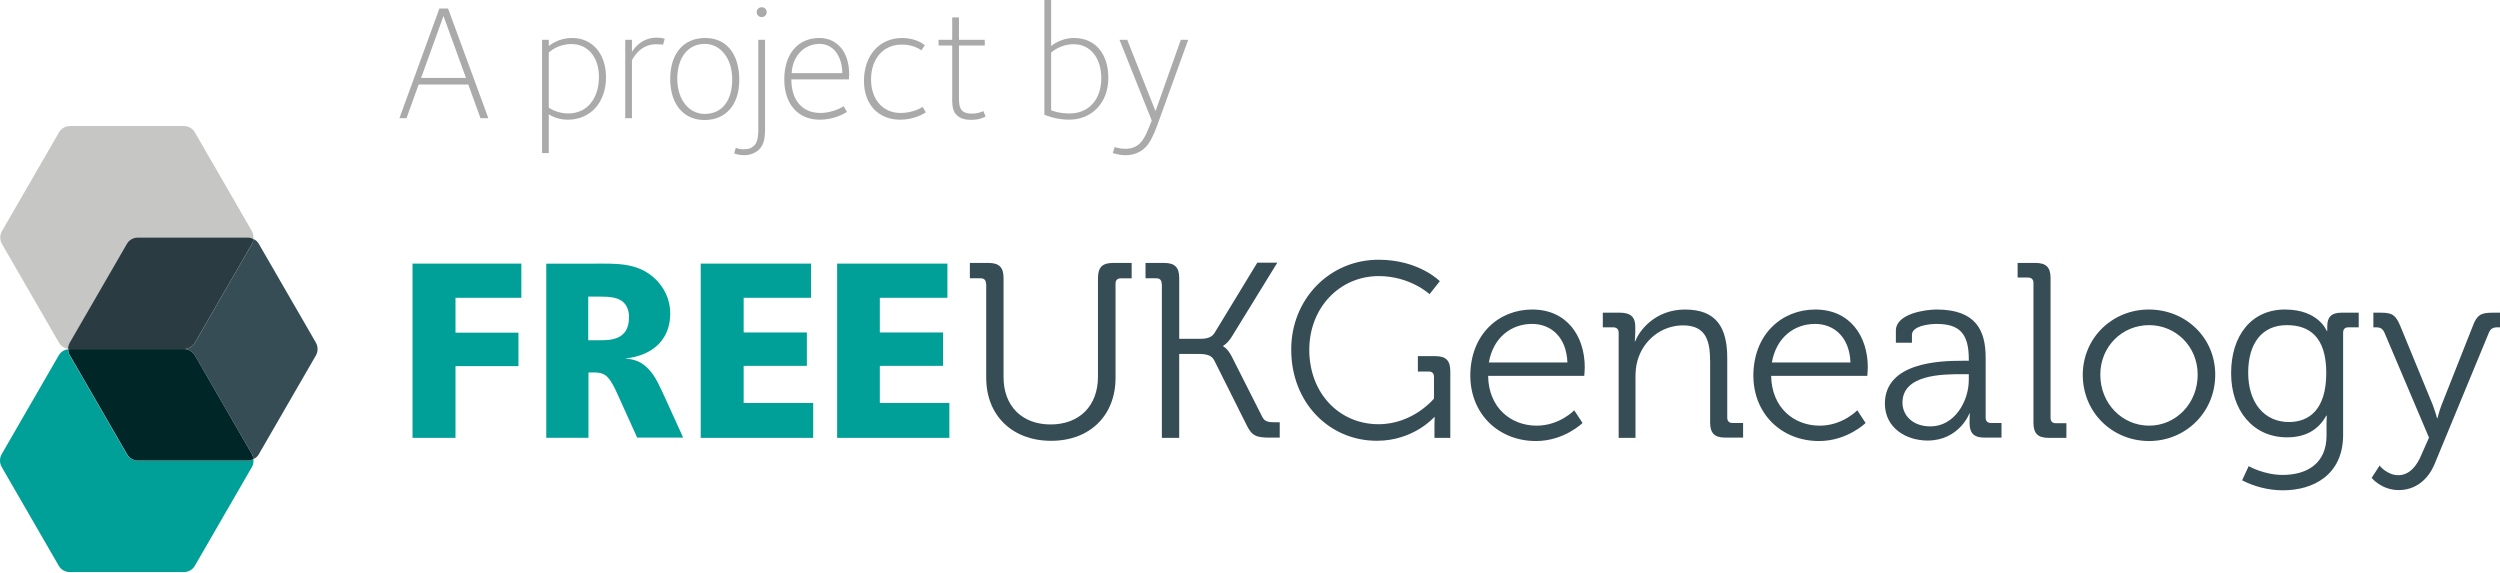
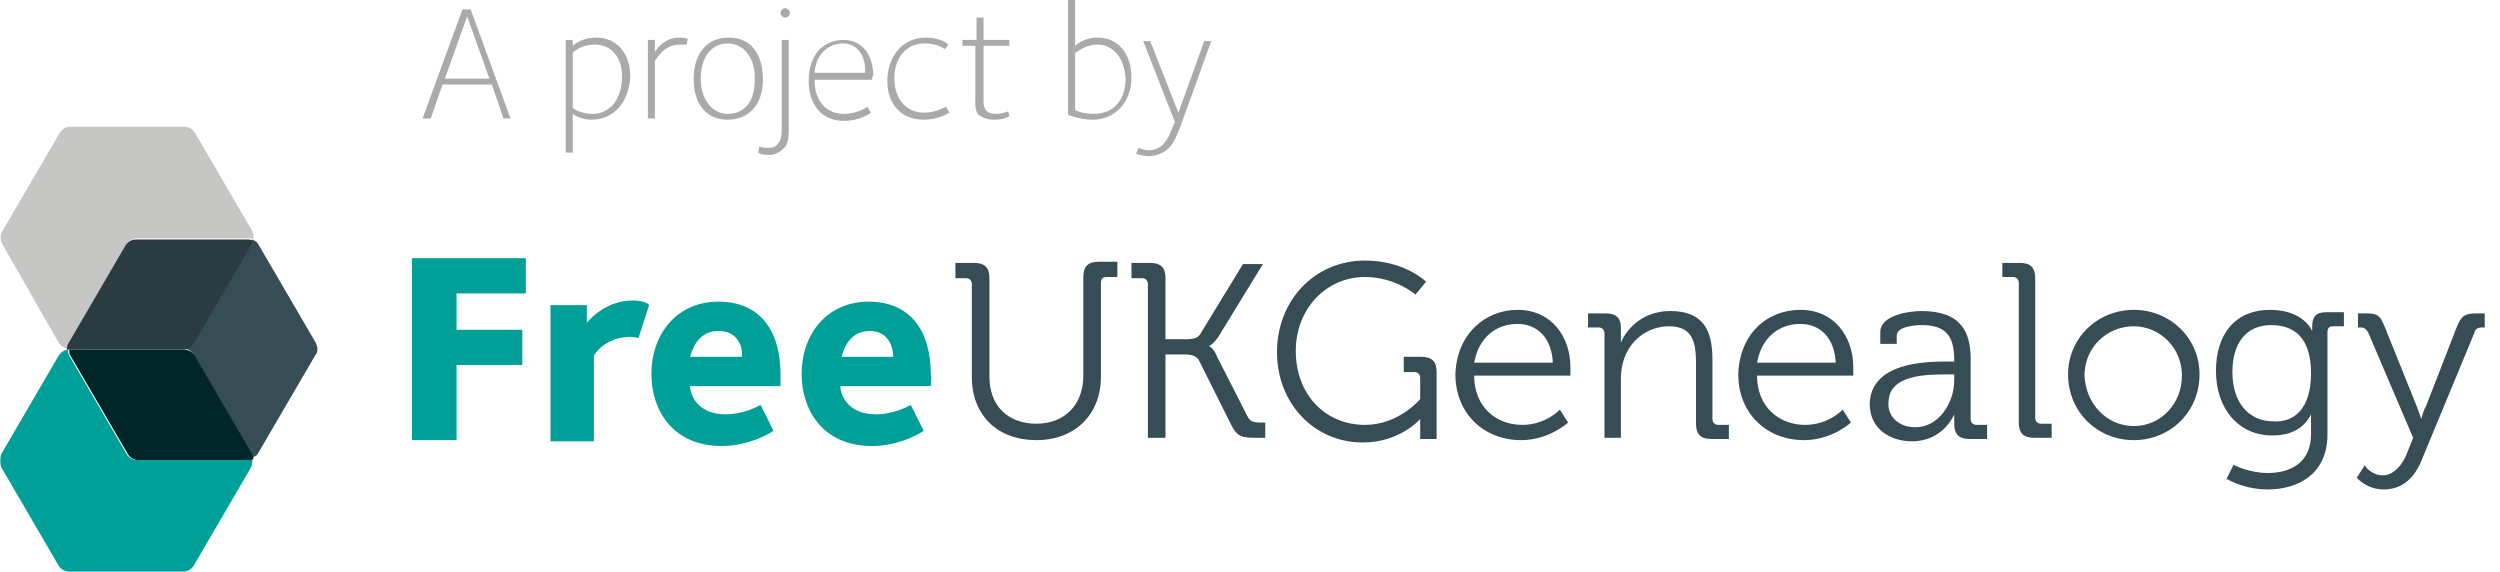
- <svg xmlns="http://www.w3.org/2000/svg" width="212.986" height="48.737" viewBox="0 0 212.986 48.737">
+ <svg xmlns="http://www.w3.org/2000/svg" baseProfile="tiny" width="213" height="48.7" viewBox="0 0 213 48.7">
  <g fill="#aaa">
-     <path d="M40.934 10.07L39.897 7.2h-4.23l-1.036 2.87h-.602L37.432.728h.742l3.432 9.344h-.672zM37.782 1.36L35.877 6.64H39.7l-1.918-5.282zM48.38 10.197c-.897 0-1.486-.364-1.626-.462v3.306h-.574V3.39h.574v.532c.098-.084.826-.687 1.99-.687 1.708 0 2.884 1.33 2.884 3.348 0 2.13-1.316 3.614-3.25 3.614zm.307-6.443c-1.162 0-1.82.63-1.933.714v4.707c.098.056.714.49 1.667.49 1.584 0 2.606-1.26 2.606-3.124 0-1.624-.91-2.786-2.34-2.786zM56.485 3.81c-.112-.014-.267-.042-.574-.042-1.428 0-2.002 1.26-2.072 1.358v4.945h-.574V3.39h.574v1.022c.098-.14.73-1.205 2.1-1.205.506 0 .646.084.688.1l-.14.503zM60.026 10.226c-1.778 0-2.928-1.33-2.928-3.502 0-2.13 1.107-3.488 2.984-3.488 1.778 0 2.9 1.316 2.9 3.586 0 2.086-1.134 3.404-2.956 3.404zm.015-6.487c-1.442 0-2.34 1.19-2.34 2.97 0 1.807 1.01 2.997 2.34 2.997 1.485 0 2.34-1.148 2.34-2.94 0-1.81-1.01-3.028-2.34-3.028zM64.674 12.732c-.252.252-.7.49-1.246.49-.547 0-.84-.14-.883-.154l.14-.476c.112.042.31.126.658.126.49 0 .7-.112.938-.35.254-.253.323-.772.323-1.304V3.39h.574v7.578c0 .896-.125 1.386-.503 1.764zm.224-11.276c-.238 0-.435-.182-.435-.42s.196-.42.435-.42c.237 0 .42.182.42.42s-.182.42-.42.42zM72.32 6.766h-4.903c0 1.723.896 2.857 2.466 2.857 1.162 0 1.99-.574 1.99-.574l.278.475c-.068.07-1.007.673-2.31.673-1.892 0-3.026-1.373-3.026-3.418 0-2.186 1.163-3.544 2.998-3.544 1.43 0 2.535 1.106 2.535 3.11 0 .11-.013.265-.027.42zM69.813 3.74c-1.22 0-2.283.937-2.367 2.493h4.314c0-1.19-.59-2.494-1.947-2.494zM76.687 10.197c-1.765 0-3.082-1.205-3.082-3.306 0-2.143 1.29-3.655 3.265-3.655 1.162 0 1.85.546 1.92.616l-.296.436c-.11-.07-.658-.49-1.666-.49-1.598 0-2.62 1.232-2.62 2.97 0 1.765 1.064 2.857 2.508 2.857 1.106 0 1.793-.463 1.89-.52l.268.463c-.143.113-.997.63-2.187.63zM82.748 10.21c-.616 0-.995-.153-1.275-.433-.406-.406-.35-1.135-.35-1.793V3.88H79.96v-.49h1.163V1.484h.574V3.39h2.2v.49h-2.2v4.076c0 .994-.057 1.723 1.106 1.723.52 0 .868-.17.98-.21l.183.46c-.126.057-.49.28-1.218.28zM91.077 10.197c-1.135 0-1.975-.378-2.1-.42V0h.573v3.922c.07-.057.826-.687 1.933-.687 1.85 0 2.94 1.358 2.94 3.404.002 2.1-1.385 3.557-3.346 3.557zm.393-6.43c-1.148 0-1.85.66-1.92.716V9.4c.1.027.646.266 1.57.266 1.652 0 2.703-1.205 2.703-2.998 0-1.682-.883-2.9-2.353-2.9zM98.596 10.66c-.294.798-.603 1.484-.994 1.876-.547.547-1.19.687-1.695.687-.616 0-1.05-.168-1.106-.196l.17-.504c.097.028.392.154.924.154.448 0 .91-.154 1.22-.463.46-.462.74-1.288 1.007-1.946L95.375 3.39h.658l2.41 6.08 2.156-6.08h.63l-2.632 7.27z" />
+     <path d="M42.9 10.1l-1-2.9h-4.2l-1 2.9H36L39.4.8h.7l3.4 9.3h-.6zm-3.1-8.7l-1.9 5.3h3.8l-1.9-5.3zM50.4 10.2c-.9 0-1.5-.4-1.6-.5V13h-.6V3.4h.6v.5c.1-.1.8-.7 2-.7 1.7 0 2.9 1.3 2.9 3.3-.1 2.2-1.4 3.7-3.3 3.7zm.3-6.4c-1.2 0-1.8.6-1.9.7v4.7c.1.1.7.5 1.7.5C52 9.7 53 8.4 53 6.5c0-1.6-.9-2.7-2.3-2.7zM58.5 3.8c-.1 0-.3 0-.6 0-1.4 0-2 1.3-2.1 1.4v4.9h-.6V3.4h.6v1c.1-.1.7-1.2 2.1-1.2.5 0 .6.1.7.1l-.1.5zM62 10.2c-1.8 0-2.9-1.3-2.9-3.5 0-2.1 1.1-3.5 3-3.5 1.8 0 2.9 1.3 2.9 3.6 0 2.1-1.2 3.4-3 3.4zm0-6.5c-1.4 0-2.3 1.2-2.3 3s1 3 2.3 3c1.5 0 2.3-1.1 2.3-2.9.1-1.8-.9-3.1-2.3-3.1zM66.7 12.7c-.3.3-.7.5-1.2.5s-.8-.1-.9-.2l.1-.5c.1 0 .3.1.7.1.5 0 .7-.1.9-.4.3-.3.3-.8.3-1.3V3.4h.6V11c0 .9-.1 1.4-.5 1.7zm.2-11.2c-.2 0-.4-.2-.4-.4s.2-.4.4-.4.4.2.4.4-.2.4-.4.4zM74.3 6.8h-4.9c0 1.7.9 2.9 2.5 2.9 1.2 0 2-.6 2-.6l.3.5c-.1.1-1 .7-2.3.7-1.9 0-3-1.4-3-3.4 0-2.2 1.2-3.5 3-3.5 1.4 0 2.5 1.1 2.5 3.1-.1 0-.1.1-.1.3zm-2.5-3.1c-1.2 0-2.3.9-2.4 2.5h4.3c.1-1.2-.5-2.5-1.9-2.5zM78.7 10.2c-1.8 0-3.1-1.2-3.1-3.3 0-2.1 1.3-3.7 3.3-3.7 1.2 0 1.8.5 1.9.6l-.3.4c-.1-.1-.7-.5-1.7-.5-1.6 0-2.6 1.2-2.6 3s1.1 2.9 2.5 2.9c1.1 0 1.8-.5 1.9-.5l.3.5c-.2.1-1 .6-2.2.6zM84.7 10.2c-.6 0-1-.2-1.3-.4-.4-.4-.3-1.1-.3-1.8V3.9H82v-.5h1.2V1.5h.6v1.9H86v.5h-2.2V8c0 1-.1 1.7 1.1 1.7.5 0 .9-.2 1-.2l.1.4c-.2.1-.5.3-1.3.3zM93.1 10.2c-1.1 0-2-.4-2.1-.4V0h.6v3.9c.1-.1.8-.7 1.9-.7 1.8 0 2.9 1.4 2.9 3.4 0 2.1-1.4 3.6-3.3 3.6zm.4-6.4c-1.1 0-1.8.7-1.9.7v4.9c.1 0 .6.3 1.6.3 1.7 0 2.7-1.2 2.7-3-.1-1.7-1-2.9-2.4-2.9zM100.6 10.7c-.3.8-.6 1.5-1 1.9-.5.5-1.2.7-1.7.7-.6 0-1.1-.2-1.1-.2l.2-.5c.1 0 .4.2.9.2.4 0 .9-.2 1.2-.5.5-.5.7-1.3 1-1.9l-2.7-6.9h.6l2.4 6.1 2.2-6.1h.6l-2.6 7.2z" />
  </g>
-   <path fill="#00A099" d="M11.74 39.237c-.395 0-.748-.208-.935-.54l-4.865-8.42c-.083-.166-.146-.333-.146-.52-.333.042-.624.23-.79.52L.14 38.697c-.187.332-.187.747 0 1.08l4.864 8.42c.187.332.54.54.935.54h9.728c.395 0 .748-.21.935-.54l4.864-8.42c.125-.208.146-.437.125-.665-.146.083-.312.125-.478.125H11.74z" />
-   <path fill="#C6C6C5" d="M10.804 20.777c.187-.333.54-.54.935-.54h9.374c.166 0 .333.042.478.125.02-.23-.02-.457-.125-.665l-4.864-8.42c-.187-.332-.54-.54-.935-.54H5.96c-.394 0-.747.21-.934.54l-4.864 8.42c-.187.333-.187.748 0 1.08l4.864 8.42c.166.29.457.478.79.52 0-.187.042-.353.146-.52l4.842-8.42z" />
-   <path fill="#364D55" d="M26.915 29.196l-4.864-8.42c-.103-.186-.27-.332-.456-.415-.02.147-.062.292-.125.417l-4.865 8.42c-.187.332-.54.54-.935.54.395 0 .748.207.935.54l4.864 8.418c.082.125.103.27.124.416.187-.082.353-.228.457-.415l4.865-8.42c.187-.33.187-.746 0-1.08z" />
-   <path fill="#002628" d="M16.604 30.277c-.187-.333-.54-.54-.935-.54H5.96c-.06 0-.103.02-.145.02 0 .188.042.354.146.52l4.865 8.42c.187.333.54.54.935.54h9.354c.166 0 .333-.042.478-.125-.02-.146-.062-.29-.125-.416l-4.863-8.42z" />
-   <path fill="#2A3C42" d="M15.67 29.737c.394 0 .747-.208.934-.54l4.864-8.42c.083-.124.104-.27.125-.415-.146-.083-.312-.125-.478-.125H11.74c-.395 0-.748.208-.935.54l-4.865 8.42c-.083.165-.146.332-.146.52.042 0 .104.02.146.02h9.73z" />
-   <path fill="#00A099" d="M38.806 25.392v2.952h5.363v2.848h-5.364v6.112h-3.66V22.46h9.272v2.91h-5.613v.022zM54.292 37.303l-1.476-3.264c-.187-.396-.603-1.456-1.08-1.934-.396-.395-.895-.374-1.394-.374h-.208v5.57h-3.596v-14.84h4.033c1.913 0 3.805-.126 5.302 1.35.644.644 1.226 1.6 1.226 2.91 0 2.016-1.268 3.555-3.867 3.825.895.042 1.498.353 1.976.852.665.664 1.04 1.62 1.518 2.64L58.2 37.28h-3.908v.02zM53.15 25.787c-.458-.457-1.165-.52-2.163-.52h-.873v3.72h1.04c.872 0 2.43-.04 2.43-1.932.022-.416-.102-.935-.435-1.268zM59.697 37.303V22.46h9.396v2.91h-5.737v2.953h5.384v2.848h-5.384v3.16h5.925v2.974h-9.583zM71.318 37.303V22.46h9.396v2.91h-5.758v2.953h5.384v2.848h-5.384v3.16h5.925v2.974H71.32z" />
-   <path fill="#364D55" d="M83.998 24.166c0-.312-.166-.457-.457-.457h-.914V22.4h1.58c.915 0 1.29.373 1.29 1.288v8.44c0 2.474 1.58 4.033 4.01 4.033s4.034-1.558 4.034-4.073V23.69c0-.916.374-1.29 1.29-1.29h1.58v1.31h-.916c-.29 0-.457.146-.457.457v8.024c0 3.223-2.204 5.364-5.488 5.364s-5.53-2.14-5.53-5.363v-8.023h-.022zM98.965 24.166c0-.312-.166-.457-.457-.457h-.915V22.4h1.58c.915 0 1.29.373 1.29 1.288v5.176h1.787c.56 0 .998-.104 1.247-.54l3.617-5.945h1.705l-3.847 6.256c-.374.624-.77.832-.77.832v.042s.354.125.73.852l2.597 5.135c.208.437.54.478 1.08.478h.417v1.31h-.79c-1.206 0-1.58-.125-2.058-1.123l-2.724-5.446c-.23-.478-.728-.56-1.35-.56h-1.643v7.15h-1.476v-13.14h-.022zM117.446 22.128c3.45 0 5.218 1.83 5.218 1.83l-.873 1.1s-1.662-1.537-4.323-1.537c-3.347 0-5.925 2.703-5.925 6.28 0 3.678 2.536 6.34 5.904 6.34 2.952 0 4.72-2.184 4.72-2.184v-1.85c0-.312-.167-.457-.458-.457h-.915v-1.31h1.476c.914 0 1.288.373 1.288 1.288v5.675h-1.35V36.18c0-.312.02-.644.02-.644h-.042s-1.746 2.016-4.885 2.016c-4.073 0-7.295-3.264-7.295-7.754-.022-4.26 3.22-7.67 7.44-7.67zM130.542 26.37c2.952 0 4.47 2.265 4.47 4.926 0 .25-.043.728-.043.728h-8.19c.04 2.702 1.932 4.24 4.136 4.24 1.954 0 3.2-1.31 3.2-1.31l.708 1.082s-1.56 1.538-3.97 1.538c-3.16 0-5.592-2.287-5.592-5.592.02-3.493 2.41-5.613 5.28-5.613zm2.993 4.51c-.083-2.204-1.434-3.284-3.014-3.284-1.766 0-3.304 1.143-3.678 3.284h6.693zM137.9 28.344c0-.29-.165-.457-.456-.457h-.894V26.64h1.476c.894 0 1.29.374 1.29 1.185v.478c0 .416-.043.77-.043.77h.042c.374-.978 1.746-2.703 4.24-2.703 2.662 0 3.597 1.518 3.597 4.137v5.072c0 .31.166.456.457.456h.893v1.247h-1.518c-.915 0-1.29-.374-1.29-1.29V30.88c0-1.684-.248-3.16-2.306-3.16-1.83 0-3.39 1.247-3.888 3.014-.125.437-.166.935-.166 1.434v5.135h-1.434v-8.96zM154.656 26.37c2.952 0 4.47 2.265 4.47 4.926 0 .25-.043.728-.043.728h-8.19c.042 2.702 1.933 4.24 4.137 4.24 1.954 0 3.2-1.31 3.2-1.31l.708 1.082s-1.56 1.538-3.97 1.538c-3.16 0-5.592-2.287-5.592-5.592.02-3.493 2.41-5.613 5.28-5.613zm2.993 4.51c-.084-2.204-1.435-3.284-3.015-3.284-1.767 0-3.305 1.143-3.68 3.284h6.694zM167.128 30.734h.603v-.124c0-2.224-.81-3.014-2.764-3.014-.54 0-2.08.146-2.08.935v.666h-1.37v-1.02c0-1.475 2.556-1.808 3.47-1.808 3.37 0 4.18 1.81 4.18 4.095v5.114c0 .312.165.457.456.457h.894v1.247h-1.455c-.914 0-1.267-.394-1.267-1.267 0-.457.02-.79.02-.79h-.04c.02 0-.874 2.307-3.556 2.307-1.788 0-3.638-1.04-3.638-3.16.02-3.51 4.72-3.636 6.548-3.636zm-2.66 5.592c2.036 0 3.263-2.12 3.263-3.97v-.478h-.623c-1.684 0-5.03.042-5.03 2.432 0 .998.79 2.016 2.39 2.016zM173.24 24.103c0-.29-.166-.457-.457-.457h-.894V22.4h1.517c.915 0 1.29.373 1.29 1.288v11.91c0 .313.165.458.456.458h.894v1.247h-1.518c-.916 0-1.29-.374-1.29-1.29v-11.91zM183.072 26.37c3.118 0 5.654 2.37 5.654 5.55 0 3.22-2.536 5.653-5.633 5.653-3.118 0-5.654-2.41-5.654-5.654.02-3.16 2.535-5.55 5.632-5.55zm.02 9.894c2.267 0 4.138-1.87 4.138-4.345 0-2.412-1.87-4.22-4.137-4.22-2.287 0-4.158 1.808-4.158 4.22 0 2.473 1.872 4.344 4.158 4.344zM194.672 26.37c2.87 0 3.555 1.828 3.555 1.828h.042s0-.187 0-.395c0-.77.332-1.164 1.205-1.164h1.476v1.246h-.872c-.29 0-.457.146-.457.457v8.71c0 3.388-2.514 4.72-5.134 4.72-1.206 0-2.432-.313-3.472-.853l.56-1.206s1.31.748 2.89.748c2.08 0 3.742-.977 3.742-3.347v-.935c0-.395.02-.77.02-.77h-.04c-.645 1.165-1.706 1.85-3.348 1.85-2.87 0-4.76-2.265-4.76-5.466s1.725-5.425 4.594-5.425zm3.513 5.404c0-3.118-1.476-4.074-3.368-4.074-2.08 0-3.284 1.518-3.284 4.054 0 2.557 1.372 4.2 3.472 4.2 1.704-.002 3.18-1.04 3.18-4.18zM204.318 40.484c.935 0 1.58-.77 1.975-1.746l.644-1.455-3.783-8.918c-.166-.374-.353-.478-.748-.478h-.208V26.64h.665c.956 0 1.247.208 1.642 1.164l2.744 6.673c.207.54.373 1.143.373 1.143h.042s.146-.624.353-1.143l2.64-6.673c.353-.956.686-1.164 1.663-1.164h.666v1.247h-.208c-.374 0-.603.104-.748.478l-4.615 11.163c-.56 1.35-1.642 2.224-3.056 2.224-1.477 0-2.308-1.04-2.308-1.04l.686-1.06c-.02.042.665.832 1.58.832z" />
+   <path fill="#00A099" d="M11.7 39.2c-.4 0-.7-.2-.9-.5l-4.9-8.4c-.1-.2-.1-.3-.1-.5-.3 0-.6.2-.8.5L.1 38.7c-.1.3-.1.8 0 1.1L5 48.2c.2.3.5.5.9.5h9.7c.4 0 .7-.2.9-.5l4.9-8.4c.1-.2.1-.4.1-.7-.1.1-.3.1-.5.1h-9.3z" />
+   <path fill="#C6C6C5" d="M10.8 20.8c.2-.3.5-.5.9-.5h9.4c.2 0 .3 0 .5.1 0-.2 0-.5-.1-.7l-4.9-8.4c-.2-.3-.5-.5-.9-.5H6c-.4 0-.7.2-.9.5L.2 19.7c-.2.3-.2.7 0 1.1L5 29.2c.2.3.5.5.8.5 0-.2 0-.4.1-.5l4.9-8.4z" />
+   <path fill="#364D55" d="M26.9 29.2L22 20.8c-.1-.2-.3-.3-.5-.4 0 .1-.1.3-.1.4l-4.9 8.4c-.2.3-.5.5-.9.5.4 0 .7.2.9.5l4.9 8.4c.1.1.1.3.1.4.2-.1.4-.2.5-.4l4.9-8.4c.2-.2.2-.6 0-1z" />
+   <path fill="#002628" d="M16.6 30.3c-.2-.3-.5-.5-.9-.5H6c-.1 0-.1 0-.1 0 0 .2 0 .4.1.5l4.9 8.4c.2.3.5.5.9.5h9.3c.2 0 .3 0 .5-.1 0-.1-.1-.3-.1-.4l-4.9-8.4z" />
+   <path fill="#2A3C42" d="M15.6 29.8c.4 0 .7-.2.9-.5l4.9-8.4c.1-.1.1-.3.1-.4-.1-.1-.3-.1-.5-.1h-9.4c-.4 0-.7.2-.9.5l-4.9 8.4c-.1.2-.1.3-.1.5 0 0 .1 0 .1 0h9.8z" />
+   <g fill="#364D55">
+     <path d="M82.8 24.2c0-.3-.2-.5-.5-.5h-.9v-1.3H83c.9 0 1.3.4 1.3 1.3v8.4c0 2.5 1.6 4 4 4s4-1.6 4-4.1v-8.4c0-.9.4-1.3 1.3-1.3h1.6v1.3h-.9c-.3 0-.5.1-.5.5v8c0 3.2-2.2 5.4-5.5 5.4s-5.5-2.1-5.5-5.4v-7.9zM97.8 24.2c0-.3-.2-.5-.5-.5h-.9v-1.3H98c.9 0 1.3.4 1.3 1.3v5.2h1.8c.6 0 1-.1 1.2-.5l3.6-5.9h1.7l-3.8 6.2c-.4.6-.8.8-.8.8s.4.1.7.9l2.6 5.1c.2.4.5.5 1.1.5h.4v1.3h-.8c-1.2 0-1.6-.1-2.1-1.1l-2.7-5.4c-.2-.5-.7-.6-1.3-.6h-1.6v7.1h-1.5V24.2zM116.3 22.2c3.4 0 5.2 1.8 5.2 1.8l-.9 1.1s-1.7-1.5-4.3-1.5c-3.3 0-5.9 2.7-5.9 6.3 0 3.7 2.5 6.3 5.9 6.3 2.9 0 4.7-2.2 4.7-2.2v-1.8c0-.3-.2-.5-.5-.5h-.9v-1.3h1.5c.9 0 1.3.4 1.3 1.3v5.7H121v-1.1c0-.3 0-.6 0-.6s-1.7 2-4.9 2c-4.1 0-7.3-3.3-7.3-7.7s3.2-7.8 7.5-7.8zM129.3 26.4c2.9 0 4.5 2.3 4.5 4.9 0 .2 0 .7 0 .7h-8.2c0 2.7 1.9 4.2 4.1 4.2 2 0 3.2-1.3 3.2-1.3l.7 1.1s-1.6 1.5-4 1.5c-3.2 0-5.6-2.3-5.6-5.6.1-3.4 2.5-5.5 5.3-5.5zm3 4.5c-.1-2.2-1.4-3.3-3-3.3-1.8 0-3.3 1.1-3.7 3.3h6.7zM136.7 28.4c0-.3-.2-.5-.5-.5h-.9v-1.2h1.5c.9 0 1.3.4 1.3 1.2v.5c0 .4 0 .8 0 .8.4-1 1.7-2.7 4.2-2.7 2.7 0 3.6 1.5 3.6 4.1v5.1c0 .3.2.5.5.5h.9v1.2h-1.5c-.9 0-1.3-.4-1.3-1.3V31c0-1.7-.2-3.2-2.3-3.2-1.8 0-3.4 1.2-3.9 3-.1.4-.2.9-.2 1.4v5.1h-1.4v-8.9zM153.4 26.4c2.9 0 4.5 2.3 4.5 4.9 0 .2 0 .7 0 .7h-8.2c0 2.7 1.9 4.2 4.1 4.2 2 0 3.2-1.3 3.2-1.3l.7 1.1s-1.6 1.5-4 1.5c-3.2 0-5.6-2.3-5.6-5.6.1-3.4 2.4-5.5 5.3-5.5zm3 4.5c-.1-2.2-1.4-3.3-3-3.3-1.8 0-3.3 1.1-3.7 3.3h6.7zM165.9 30.8h.6v-.1c0-2.2-.8-3-2.8-3-.5 0-2.1.1-2.1.9v.7h-1.4v-1c0-1.5 2.6-1.8 3.5-1.8 3.4 0 4.2 1.8 4.2 4.1v5.1c0 .3.2.5.5.5h.9v1.2h-1.5c-.9 0-1.3-.4-1.3-1.3 0-.5 0-.8 0-.8s-.9 2.3-3.6 2.3c-1.8 0-3.6-1-3.6-3.2.1-3.5 4.7-3.6 6.6-3.6zm-2.7 5.6c2 0 3.3-2.1 3.3-4v-.5h-.6c-1.7 0-5 0-5 2.4-.1 1 .7 2.1 2.3 2.1zM172 24.1c0-.3-.2-.5-.5-.5h-.9v-1.2h1.5c.9 0 1.3.4 1.3 1.3v11.9c0 .3.2.5.5.5h.9v1.2h-1.5c-.9 0-1.3-.4-1.3-1.3V24.1zM181.8 26.4c3.1 0 5.6 2.4 5.6 5.5 0 3.2-2.5 5.6-5.6 5.6-3.1 0-5.6-2.4-5.6-5.6 0-3.1 2.5-5.5 5.6-5.5zm0 9.9c2.3 0 4.1-1.9 4.1-4.3s-1.9-4.2-4.1-4.2c-2.3 0-4.2 1.8-4.2 4.2.1 2.4 1.9 4.3 4.2 4.3zM193.4 26.4c2.9 0 3.6 1.8 3.6 1.8s0-.2 0-.4c0-.8.3-1.2 1.2-1.2h1.5v1.2h-.9c-.3 0-.5.1-.5.5V37c0 3.4-2.5 4.7-5.1 4.7-1.2 0-2.4-.3-3.5-.9l.6-1.2s1.3.7 2.9.7c2.1 0 3.7-1 3.7-3.3v-.9c0-.4 0-.8 0-.8-.6 1.2-1.7 1.8-3.3 1.8-2.9 0-4.8-2.3-4.8-5.5s1.7-5.2 4.6-5.2zm3.5 5.4c0-3.1-1.5-4.1-3.4-4.1-2.1 0-3.3 1.5-3.3 4 0 2.6 1.4 4.2 3.5 4.2 1.7.1 3.2-1 3.2-4.1zM203 40.5c.9 0 1.6-.8 2-1.7l.6-1.5-3.8-8.9c-.2-.4-.4-.5-.7-.5h-.2v-1.2h.7c1 0 1.2.2 1.6 1.2l2.7 6.7c.2.5.4 1.1.4 1.1s.1-.6.4-1.1l2.6-6.7c.4-1 .7-1.2 1.7-1.2h.7v1.2h-.2c-.4 0-.6.1-.7.5l-4.6 11.1c-.6 1.3-1.6 2.2-3.1 2.2s-2.3-1-2.3-1l.7-1.1c-.1.1.6.9 1.5.9z" />
+   </g>
+   <g fill="#00A099">
+     <path d="M38.9 25v3.1h5.6v3h-5.6v6.4h-3.8V22h9.7v3h-5.9zM54.4 28.8c-.1 0-.4-.1-.7-.1-1.6 0-2.7.9-3.1 1.6v7.3h-3.7V26H50v1.5c.1-.1 1.5-1.9 3.9-1.9.9 0 1.4.3 1.4.4l-.9 2.8zM66.5 32.9h-7.7c0 .8.7 2.4 3 2.4 1.6 0 2.8-.7 3-.8l1.1 2.2c-.1.1-2 1.3-4.4 1.3-4.3 0-6-3.2-6-6.1 0-3.6 2.3-6.2 5.7-6.2 3.5 0 5.3 2.4 5.3 6.2 0 .4 0 .7 0 1zm-5.3-4.7c-1.9 0-2.3 1.9-2.4 2.2h4.4c.1-.5-.1-2.2-2-2.2zM79.3 32.9h-7.7c0 .8.7 2.4 3 2.4 1.6 0 2.8-.7 3-.8l1.1 2.2c-.1.1-2 1.3-4.4 1.3-4.3 0-6-3.2-6-6.1 0-3.6 2.3-6.2 5.7-6.2 3.5 0 5.3 2.4 5.3 6.2.1.4 0 .7 0 1zm-5.2-4.7c-1.9 0-2.3 1.9-2.4 2.2h4.4c0-.5-.2-2.2-2-2.2z" />
+   </g>
</svg>
